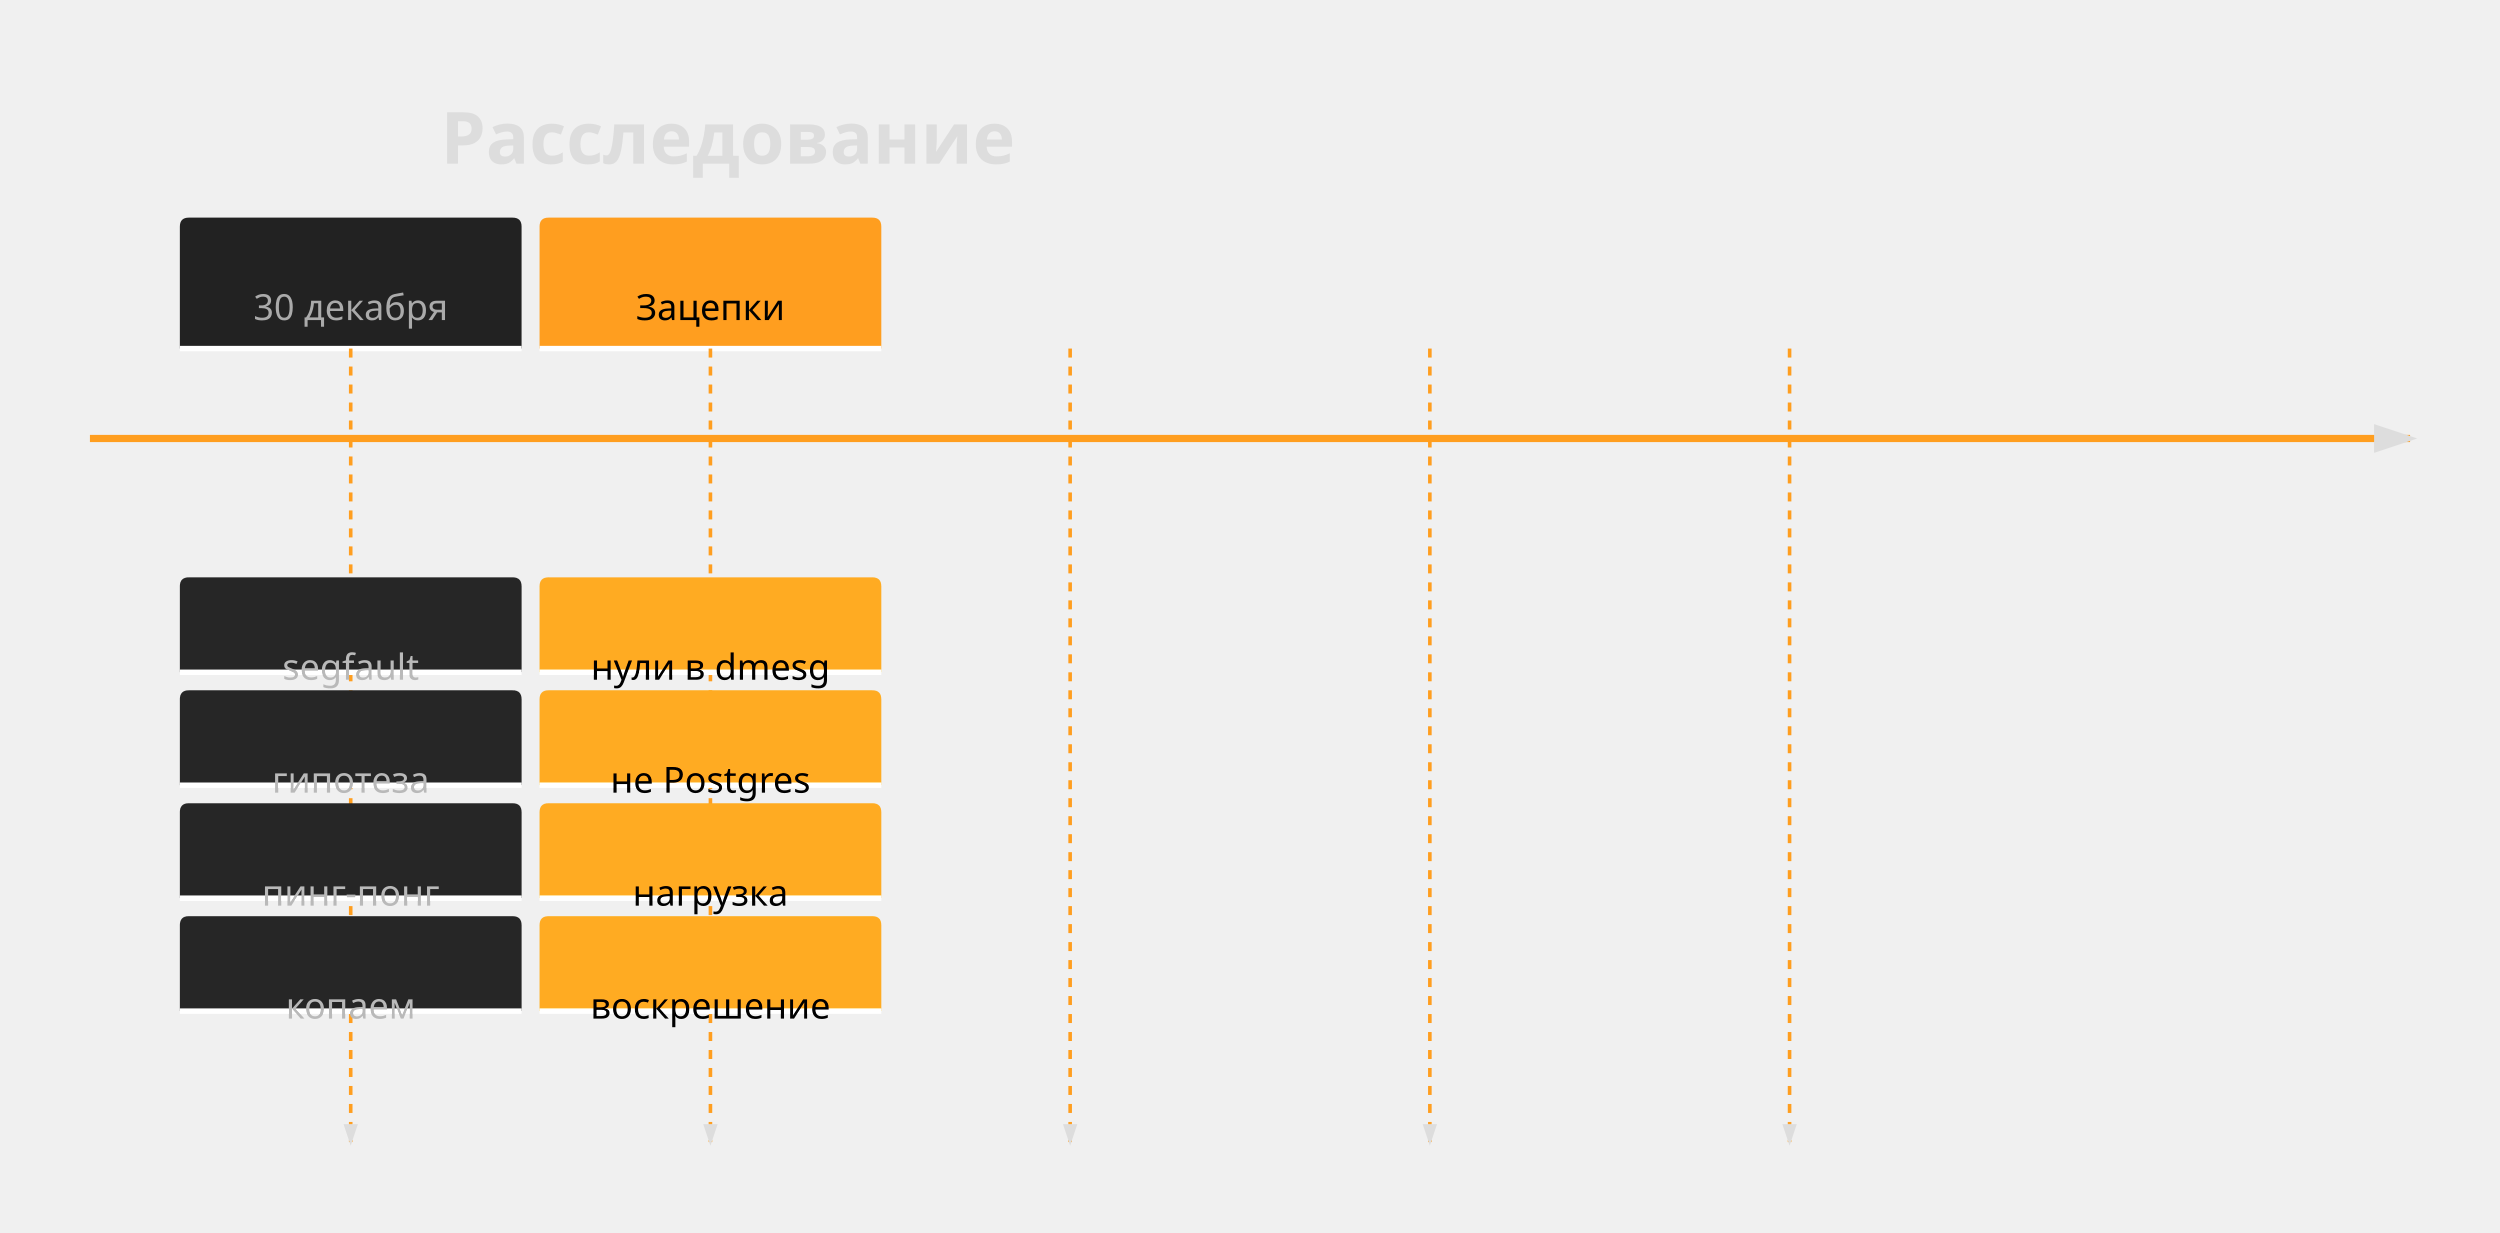
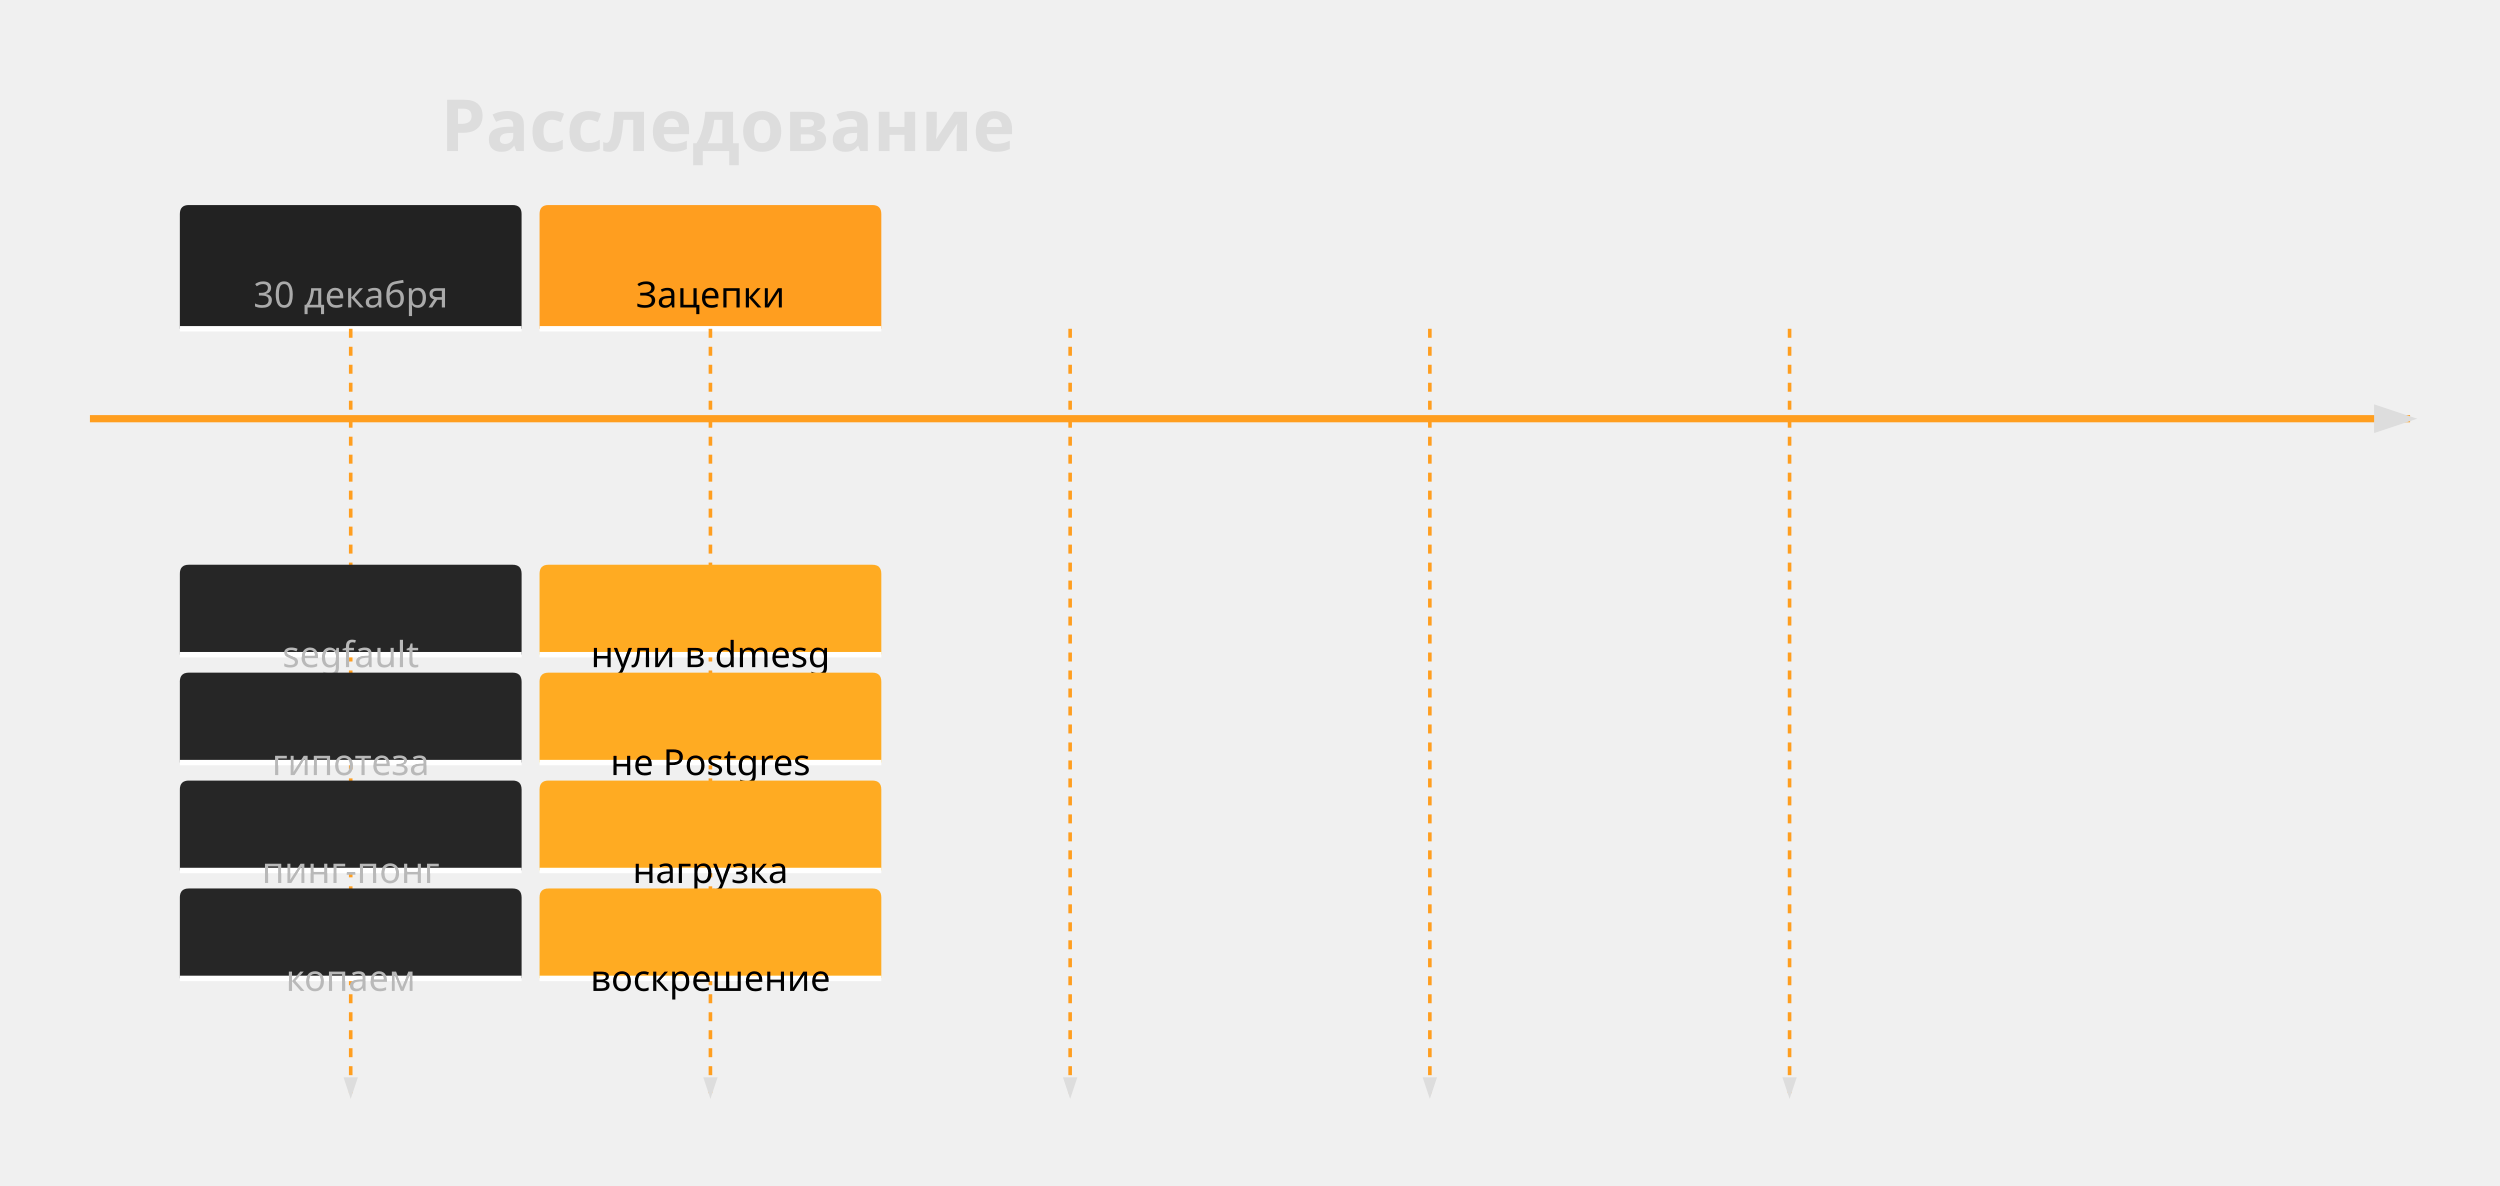
- <svg xmlns="http://www.w3.org/2000/svg" id="my-svg" width="100%" style="max-width: 1390px; background-color: transparent;" viewBox="100 -71 1390 685" role="graphics-document document" aria-roledescription="timeline">
-   <style>#my-svg{font-family:verdana;font-size:20px;fill:#ddd;}@keyframes edge-animation-frame{from{stroke-dashoffset:0;}}@keyframes dash{to{stroke-dashoffset:0;}}#my-svg .edge-animation-slow{stroke-dasharray:9,5!important;stroke-dashoffset:900;animation:dash 50s linear infinite;stroke-linecap:round;}#my-svg .edge-animation-fast{stroke-dasharray:9,5!important;stroke-dashoffset:900;animation:dash 20s linear infinite;stroke-linecap:round;}#my-svg .error-icon{fill:#111111;}#my-svg .error-text{fill:#fff;stroke:#fff;}#my-svg .edge-thickness-normal{stroke-width:1px;}#my-svg .edge-thickness-thick{stroke-width:3.5px;}#my-svg .edge-pattern-solid{stroke-dasharray:0;}#my-svg .edge-thickness-invisible{stroke-width:0;fill:none;}#my-svg .edge-pattern-dashed{stroke-dasharray:3;}#my-svg .edge-pattern-dotted{stroke-dasharray:2;}#my-svg .marker{fill:#ff9e1f;stroke:#ff9e1f;}#my-svg .marker.cross{stroke:#ff9e1f;}#my-svg svg{font-family:verdana;font-size:20px;}#my-svg p{margin:0;}#my-svg .edge{stroke-width:3;}#my-svg .section--1 rect,#my-svg .section--1 path,#my-svg .section--1 circle,#my-svg .section--1 path{fill:#222;}#my-svg .section--1 text{fill:#aaa;}#my-svg .node-icon--1{font-size:40px;color:#aaa;}#my-svg .section-edge--1{stroke:#222;}#my-svg .edge-depth--1{stroke-width:17;}#my-svg .section--1 line{stroke:#ffffff;stroke-width:3;}#my-svg .lineWrapper line{stroke:#aaa;}#my-svg .disabled,#my-svg .disabled circle,#my-svg .disabled text{fill:lightgray;}#my-svg .disabled text{fill:#efefef;}#my-svg .section-0 rect,#my-svg .section-0 path,#my-svg .section-0 circle,#my-svg .section-0 path{fill:#ff9e1f;}#my-svg .section-0 text{fill:#000;}#my-svg .node-icon-0{font-size:40px;color:#000;}#my-svg .section-edge-0{stroke:#ff9e1f;}#my-svg .edge-depth-0{stroke-width:14;}#my-svg .section-0 line{stroke:#ffffff;stroke-width:3;}#my-svg .lineWrapper line{stroke:#000;}#my-svg .disabled,#my-svg .disabled circle,#my-svg .disabled text{fill:lightgray;}#my-svg .disabled text{fill:#efefef;}#my-svg .section-1 rect,#my-svg .section-1 path,#my-svg .section-1 circle,#my-svg .section-1 path{fill:transparent;}#my-svg .section-1 text{fill:transparent;}#my-svg .node-icon-1{font-size:40px;color:transparent;}#my-svg .section-edge-1{stroke:transparent;}#my-svg .edge-depth-1{stroke-width:11;}#my-svg .section-1 line{stroke:rgba(255, 255, 255, 0);stroke-width:3;}#my-svg .lineWrapper line{stroke:transparent;}#my-svg .disabled,#my-svg .disabled circle,#my-svg .disabled text{fill:lightgray;}#my-svg .disabled text{fill:#efefef;}#my-svg .section-2 rect,#my-svg .section-2 path,#my-svg .section-2 circle,#my-svg .section-2 path{fill:transparent;}#my-svg .section-2 text{fill:transparent;}#my-svg .node-icon-2{font-size:40px;color:transparent;}#my-svg .section-edge-2{stroke:transparent;}#my-svg .edge-depth-2{stroke-width:8;}#my-svg .section-2 line{stroke:rgba(255, 255, 255, 0);stroke-width:3;}#my-svg .lineWrapper line{stroke:transparent;}#my-svg .disabled,#my-svg .disabled circle,#my-svg .disabled text{fill:lightgray;}#my-svg .disabled text{fill:#efefef;}#my-svg .section-3 rect,#my-svg .section-3 path,#my-svg .section-3 circle,#my-svg .section-3 path{fill:transparent;}#my-svg .section-3 text{fill:transparent;}#my-svg .node-icon-3{font-size:40px;color:transparent;}#my-svg .section-edge-3{stroke:transparent;}#my-svg .edge-depth-3{stroke-width:5;}#my-svg .section-3 line{stroke:rgba(255, 255, 255, 0);stroke-width:3;}#my-svg .lineWrapper line{stroke:transparent;}#my-svg .disabled,#my-svg .disabled circle,#my-svg .disabled text{fill:lightgray;}#my-svg .disabled text{fill:#efefef;}#my-svg .section-4 rect,#my-svg .section-4 path,#my-svg .section-4 circle,#my-svg .section-4 path{fill:transparent;}#my-svg .section-4 text{fill:transparent;}#my-svg .node-icon-4{font-size:40px;color:transparent;}#my-svg .section-edge-4{stroke:transparent;}#my-svg .edge-depth-4{stroke-width:2;}#my-svg .section-4 line{stroke:rgba(255, 255, 255, 0);stroke-width:3;}#my-svg .lineWrapper line{stroke:transparent;}#my-svg .disabled,#my-svg .disabled circle,#my-svg .disabled text{fill:lightgray;}#my-svg .disabled text{fill:#efefef;}#my-svg .section-5 rect,#my-svg .section-5 path,#my-svg .section-5 circle,#my-svg .section-5 path{fill:transparent;}#my-svg .section-5 text{fill:transparent;}#my-svg .node-icon-5{font-size:40px;color:transparent;}#my-svg .section-edge-5{stroke:transparent;}#my-svg .edge-depth-5{stroke-width:-1;}#my-svg .section-5 line{stroke:rgba(255, 255, 255, 0);stroke-width:3;}#my-svg .lineWrapper line{stroke:transparent;}#my-svg .disabled,#my-svg .disabled circle,#my-svg .disabled text{fill:lightgray;}#my-svg .disabled text{fill:#efefef;}#my-svg .section-6 rect,#my-svg .section-6 path,#my-svg .section-6 circle,#my-svg .section-6 path{fill:transparent;}#my-svg .section-6 text{fill:transparent;}#my-svg .node-icon-6{font-size:40px;color:transparent;}#my-svg .section-edge-6{stroke:transparent;}#my-svg .edge-depth-6{stroke-width:-4;}#my-svg .section-6 line{stroke:rgba(255, 255, 255, 0);stroke-width:3;}#my-svg .lineWrapper line{stroke:transparent;}#my-svg .disabled,#my-svg .disabled circle,#my-svg .disabled text{fill:lightgray;}#my-svg .disabled text{fill:#efefef;}#my-svg .section-7 rect,#my-svg .section-7 path,#my-svg .section-7 circle,#my-svg .section-7 path{fill:transparent;}#my-svg .section-7 text{fill:transparent;}#my-svg .node-icon-7{font-size:40px;color:transparent;}#my-svg .section-edge-7{stroke:transparent;}#my-svg .edge-depth-7{stroke-width:-7;}#my-svg .section-7 line{stroke:rgba(255, 255, 255, 0);stroke-width:3;}#my-svg .lineWrapper line{stroke:transparent;}#my-svg .disabled,#my-svg .disabled circle,#my-svg .disabled text{fill:lightgray;}#my-svg .disabled text{fill:#efefef;}#my-svg .section-8 rect,#my-svg .section-8 path,#my-svg .section-8 circle,#my-svg .section-8 path{fill:transparent;}#my-svg .section-8 text{fill:transparent;}#my-svg .node-icon-8{font-size:40px;color:transparent;}#my-svg .section-edge-8{stroke:transparent;}#my-svg .edge-depth-8{stroke-width:-10;}#my-svg .section-8 line{stroke:rgba(255, 255, 255, 0);stroke-width:3;}#my-svg .lineWrapper line{stroke:transparent;}#my-svg .disabled,#my-svg .disabled circle,#my-svg .disabled text{fill:lightgray;}#my-svg .disabled text{fill:#efefef;}#my-svg .section-9 rect,#my-svg .section-9 path,#my-svg .section-9 circle,#my-svg .section-9 path{fill:transparent;}#my-svg .section-9 text{fill:transparent;}#my-svg .node-icon-9{font-size:40px;color:transparent;}#my-svg .section-edge-9{stroke:transparent;}#my-svg .edge-depth-9{stroke-width:-13;}#my-svg .section-9 line{stroke:rgba(255, 255, 255, 0);stroke-width:3;}#my-svg .lineWrapper line{stroke:transparent;}#my-svg .disabled,#my-svg .disabled circle,#my-svg .disabled text{fill:lightgray;}#my-svg .disabled text{fill:#efefef;}#my-svg .section-10 rect,#my-svg .section-10 path,#my-svg .section-10 circle,#my-svg .section-10 path{fill:transparent;}#my-svg .section-10 text{fill:#ff9e1f;}#my-svg .node-icon-10{font-size:40px;color:#ff9e1f;}#my-svg .section-edge-10{stroke:transparent;}#my-svg .edge-depth-10{stroke-width:-16;}#my-svg .section-10 line{stroke:rgba(255, 255, 255, 0);stroke-width:3;}#my-svg .lineWrapper line{stroke:#ff9e1f;}#my-svg .disabled,#my-svg .disabled circle,#my-svg .disabled text{fill:lightgray;}#my-svg .disabled text{fill:#efefef;}#my-svg .section-root rect,#my-svg .section-root path,#my-svg .section-root circle{fill:hsl(34.018, 100%, 81.078%);}#my-svg .section-root text{fill:black;}#my-svg .icon-container{height:100%;display:flex;justify-content:center;align-items:center;}#my-svg .edge{fill:none;}#my-svg .eventWrapper{filter:brightness(120%);}#my-svg :root{--mermaid-font-family:"trebuchet ms",verdana,arial,sans-serif;}</style>
+ <svg xmlns="http://www.w3.org/2000/svg" id="my-svg" width="100%" style="max-width: 1390px; background-color: transparent;" viewBox="100 -64 1390 659" role="graphics-document document" aria-roledescription="timeline">
+   <style>#my-svg{font-family:verdana;font-size:20px;fill:#ddd;}@keyframes edge-animation-frame{from{stroke-dashoffset:0;}}@keyframes dash{to{stroke-dashoffset:0;}}#my-svg .edge-animation-slow{stroke-dasharray:9,5!important;stroke-dashoffset:900;animation:dash 50s linear infinite;stroke-linecap:round;}#my-svg .edge-animation-fast{stroke-dasharray:9,5!important;stroke-dashoffset:900;animation:dash 20s linear infinite;stroke-linecap:round;}#my-svg .error-icon{fill:#111111;}#my-svg .error-text{fill:#fff;stroke:#fff;}#my-svg .edge-thickness-normal{stroke-width:1px;}#my-svg .edge-thickness-thick{stroke-width:3.5px;}#my-svg .edge-pattern-solid{stroke-dasharray:0;}#my-svg .edge-thickness-invisible{stroke-width:0;fill:none;}#my-svg .edge-pattern-dashed{stroke-dasharray:3;}#my-svg .edge-pattern-dotted{stroke-dasharray:2;}#my-svg .marker{fill:#ff9e1f;stroke:#ff9e1f;}#my-svg .marker.cross{stroke:#ff9e1f;}#my-svg svg{font-family:verdana;font-size:20px;}#my-svg p{margin:0;}#my-svg .edge{stroke-width:3;}#my-svg .section--1 rect,#my-svg .section--1 path,#my-svg .section--1 circle,#my-svg .section--1 path{fill:#222;}#my-svg .section--1 text{fill:#aaa;}#my-svg .node-icon--1{font-size:40px;color:#aaa;}#my-svg .section-edge--1{stroke:#222;}#my-svg .edge-depth--1{stroke-width:17;}#my-svg .section--1 line{stroke:#ffffff;stroke-width:3;}#my-svg .lineWrapper line{stroke:#aaa;}#my-svg .disabled,#my-svg .disabled circle,#my-svg .disabled text{fill:#111111;}#my-svg .disabled text{fill:#333;}#my-svg .section-0 rect,#my-svg .section-0 path,#my-svg .section-0 circle,#my-svg .section-0 path{fill:#ff9e1f;}#my-svg .section-0 text{fill:#000;}#my-svg .node-icon-0{font-size:40px;color:#000;}#my-svg .section-edge-0{stroke:#ff9e1f;}#my-svg .edge-depth-0{stroke-width:14;}#my-svg .section-0 line{stroke:#ffffff;stroke-width:3;}#my-svg .lineWrapper line{stroke:#000;}#my-svg .disabled,#my-svg .disabled circle,#my-svg .disabled text{fill:#111111;}#my-svg .disabled text{fill:#333;}#my-svg .section-1 rect,#my-svg .section-1 path,#my-svg .section-1 circle,#my-svg .section-1 path{fill:transparent;}#my-svg .section-1 text{fill:transparent;}#my-svg .node-icon-1{font-size:40px;color:transparent;}#my-svg .section-edge-1{stroke:transparent;}#my-svg .edge-depth-1{stroke-width:11;}#my-svg .section-1 line{stroke:rgba(255, 255, 255, 0);stroke-width:3;}#my-svg .lineWrapper line{stroke:transparent;}#my-svg .disabled,#my-svg .disabled circle,#my-svg .disabled text{fill:#111111;}#my-svg .disabled text{fill:#333;}#my-svg .section-2 rect,#my-svg .section-2 path,#my-svg .section-2 circle,#my-svg .section-2 path{fill:transparent;}#my-svg .section-2 text{fill:transparent;}#my-svg .node-icon-2{font-size:40px;color:transparent;}#my-svg .section-edge-2{stroke:transparent;}#my-svg .edge-depth-2{stroke-width:8;}#my-svg .section-2 line{stroke:rgba(255, 255, 255, 0);stroke-width:3;}#my-svg .lineWrapper line{stroke:transparent;}#my-svg .disabled,#my-svg .disabled circle,#my-svg .disabled text{fill:#111111;}#my-svg .disabled text{fill:#333;}#my-svg .section-3 rect,#my-svg .section-3 path,#my-svg .section-3 circle,#my-svg .section-3 path{fill:transparent;}#my-svg .section-3 text{fill:transparent;}#my-svg .node-icon-3{font-size:40px;color:transparent;}#my-svg .section-edge-3{stroke:transparent;}#my-svg .edge-depth-3{stroke-width:5;}#my-svg .section-3 line{stroke:rgba(255, 255, 255, 0);stroke-width:3;}#my-svg .lineWrapper line{stroke:transparent;}#my-svg .disabled,#my-svg .disabled circle,#my-svg .disabled text{fill:#111111;}#my-svg .disabled text{fill:#333;}#my-svg .section-4 rect,#my-svg .section-4 path,#my-svg .section-4 circle,#my-svg .section-4 path{fill:transparent;}#my-svg .section-4 text{fill:transparent;}#my-svg .node-icon-4{font-size:40px;color:transparent;}#my-svg .section-edge-4{stroke:transparent;}#my-svg .edge-depth-4{stroke-width:2;}#my-svg .section-4 line{stroke:rgba(255, 255, 255, 0);stroke-width:3;}#my-svg .lineWrapper line{stroke:transparent;}#my-svg .disabled,#my-svg .disabled circle,#my-svg .disabled text{fill:#111111;}#my-svg .disabled text{fill:#333;}#my-svg .section-5 rect,#my-svg .section-5 path,#my-svg .section-5 circle,#my-svg .section-5 path{fill:transparent;}#my-svg .section-5 text{fill:transparent;}#my-svg .node-icon-5{font-size:40px;color:transparent;}#my-svg .section-edge-5{stroke:transparent;}#my-svg .edge-depth-5{stroke-width:-1;}#my-svg .section-5 line{stroke:rgba(255, 255, 255, 0);stroke-width:3;}#my-svg .lineWrapper line{stroke:transparent;}#my-svg .disabled,#my-svg .disabled circle,#my-svg .disabled text{fill:#111111;}#my-svg .disabled text{fill:#333;}#my-svg .section-6 rect,#my-svg .section-6 path,#my-svg .section-6 circle,#my-svg .section-6 path{fill:transparent;}#my-svg .section-6 text{fill:transparent;}#my-svg .node-icon-6{font-size:40px;color:transparent;}#my-svg .section-edge-6{stroke:transparent;}#my-svg .edge-depth-6{stroke-width:-4;}#my-svg .section-6 line{stroke:rgba(255, 255, 255, 0);stroke-width:3;}#my-svg .lineWrapper line{stroke:transparent;}#my-svg .disabled,#my-svg .disabled circle,#my-svg .disabled text{fill:#111111;}#my-svg .disabled text{fill:#333;}#my-svg .section-7 rect,#my-svg .section-7 path,#my-svg .section-7 circle,#my-svg .section-7 path{fill:transparent;}#my-svg .section-7 text{fill:transparent;}#my-svg .node-icon-7{font-size:40px;color:transparent;}#my-svg .section-edge-7{stroke:transparent;}#my-svg .edge-depth-7{stroke-width:-7;}#my-svg .section-7 line{stroke:rgba(255, 255, 255, 0);stroke-width:3;}#my-svg .lineWrapper line{stroke:transparent;}#my-svg .disabled,#my-svg .disabled circle,#my-svg .disabled text{fill:#111111;}#my-svg .disabled text{fill:#333;}#my-svg .section-8 rect,#my-svg .section-8 path,#my-svg .section-8 circle,#my-svg .section-8 path{fill:transparent;}#my-svg .section-8 text{fill:transparent;}#my-svg .node-icon-8{font-size:40px;color:transparent;}#my-svg .section-edge-8{stroke:transparent;}#my-svg .edge-depth-8{stroke-width:-10;}#my-svg .section-8 line{stroke:rgba(255, 255, 255, 0);stroke-width:3;}#my-svg .lineWrapper line{stroke:transparent;}#my-svg .disabled,#my-svg .disabled circle,#my-svg .disabled text{fill:#111111;}#my-svg .disabled text{fill:#333;}#my-svg .section-9 rect,#my-svg .section-9 path,#my-svg .section-9 circle,#my-svg .section-9 path{fill:transparent;}#my-svg .section-9 text{fill:transparent;}#my-svg .node-icon-9{font-size:40px;color:transparent;}#my-svg .section-edge-9{stroke:transparent;}#my-svg .edge-depth-9{stroke-width:-13;}#my-svg .section-9 line{stroke:rgba(255, 255, 255, 0);stroke-width:3;}#my-svg .lineWrapper line{stroke:transparent;}#my-svg .disabled,#my-svg .disabled circle,#my-svg .disabled text{fill:#111111;}#my-svg .disabled text{fill:#333;}#my-svg .section-10 rect,#my-svg .section-10 path,#my-svg .section-10 circle,#my-svg .section-10 path{fill:transparent;}#my-svg .section-10 text{fill:#ff9e1f;}#my-svg .node-icon-10{font-size:40px;color:#ff9e1f;}#my-svg .section-edge-10{stroke:transparent;}#my-svg .edge-depth-10{stroke-width:-16;}#my-svg .section-10 line{stroke:rgba(255, 255, 255, 0);stroke-width:3;}#my-svg .lineWrapper line{stroke:#ff9e1f;}#my-svg .disabled,#my-svg .disabled circle,#my-svg .disabled text{fill:#111111;}#my-svg .disabled text{fill:#333;}#my-svg .section--1[data-look="neo"] rect,#my-svg .section--1[data-look="neo"] path,#my-svg .section--1[data-look="neo"] circle{fill:#111111;stroke:url(#my-svg-gradient);stroke-width:2;}#my-svg .section--1[data-look="neo"] line{stroke:url(#my-svg-gradient);stroke-width:2;}#my-svg .section-0[data-look="neo"] rect,#my-svg .section-0[data-look="neo"] path,#my-svg .section-0[data-look="neo"] circle{fill:#111111;stroke:url(#my-svg-gradient);stroke-width:2;}#my-svg .section-0[data-look="neo"] line{stroke:url(#my-svg-gradient);stroke-width:2;}#my-svg .section-1[data-look="neo"] rect,#my-svg .section-1[data-look="neo"] path,#my-svg .section-1[data-look="neo"] circle{fill:#111111;stroke:url(#my-svg-gradient);stroke-width:2;}#my-svg .section-1[data-look="neo"] line{stroke:url(#my-svg-gradient);stroke-width:2;}#my-svg .section-2[data-look="neo"] rect,#my-svg .section-2[data-look="neo"] path,#my-svg .section-2[data-look="neo"] circle{fill:#111111;stroke:url(#my-svg-gradient);stroke-width:2;}#my-svg .section-2[data-look="neo"] line{stroke:url(#my-svg-gradient);stroke-width:2;}#my-svg .section-3[data-look="neo"] rect,#my-svg .section-3[data-look="neo"] path,#my-svg .section-3[data-look="neo"] circle{fill:#111111;stroke:url(#my-svg-gradient);stroke-width:2;}#my-svg .section-3[data-look="neo"] line{stroke:url(#my-svg-gradient);stroke-width:2;}#my-svg .section-4[data-look="neo"] rect,#my-svg .section-4[data-look="neo"] path,#my-svg .section-4[data-look="neo"] circle{fill:#111111;stroke:url(#my-svg-gradient);stroke-width:2;}#my-svg .section-4[data-look="neo"] line{stroke:url(#my-svg-gradient);stroke-width:2;}#my-svg .section-5[data-look="neo"] rect,#my-svg .section-5[data-look="neo"] path,#my-svg .section-5[data-look="neo"] circle{fill:#111111;stroke:url(#my-svg-gradient);stroke-width:2;}#my-svg .section-5[data-look="neo"] line{stroke:url(#my-svg-gradient);stroke-width:2;}#my-svg .section-6[data-look="neo"] rect,#my-svg .section-6[data-look="neo"] path,#my-svg .section-6[data-look="neo"] circle{fill:#111111;stroke:url(#my-svg-gradient);stroke-width:2;}#my-svg .section-6[data-look="neo"] line{stroke:url(#my-svg-gradient);stroke-width:2;}#my-svg .section-7[data-look="neo"] rect,#my-svg .section-7[data-look="neo"] path,#my-svg .section-7[data-look="neo"] circle{fill:#111111;stroke:url(#my-svg-gradient);stroke-width:2;}#my-svg .section-7[data-look="neo"] line{stroke:url(#my-svg-gradient);stroke-width:2;}#my-svg .section-8[data-look="neo"] rect,#my-svg .section-8[data-look="neo"] path,#my-svg .section-8[data-look="neo"] circle{fill:#111111;stroke:url(#my-svg-gradient);stroke-width:2;}#my-svg .section-8[data-look="neo"] line{stroke:url(#my-svg-gradient);stroke-width:2;}#my-svg .section-9[data-look="neo"] rect,#my-svg .section-9[data-look="neo"] path,#my-svg .section-9[data-look="neo"] circle{fill:#111111;stroke:url(#my-svg-gradient);stroke-width:2;}#my-svg .section-9[data-look="neo"] line{stroke:url(#my-svg-gradient);stroke-width:2;}#my-svg .section-10[data-look="neo"] rect,#my-svg .section-10[data-look="neo"] path,#my-svg .section-10[data-look="neo"] circle{fill:#111111;stroke:url(#my-svg-gradient);stroke-width:2;}#my-svg .section-10[data-look="neo"] line{stroke:url(#my-svg-gradient);stroke-width:2;}#my-svg .section-root rect,#my-svg .section-root path,#my-svg .section-root circle{fill:hsl(34.018, 100%, 81.078%);}#my-svg .section-root text{fill:black;}#my-svg .icon-container{height:100%;display:flex;justify-content:center;align-items:center;}#my-svg .edge{fill:none;}#my-svg .eventWrapper{filter:brightness(120%);}#my-svg .node .neo-node{stroke:#ff9e1f;}#my-svg [data-look="neo"].node rect,#my-svg [data-look="neo"].cluster rect,#my-svg [data-look="neo"].node polygon{stroke:url(#my-svg-gradient);filter:drop-shadow( 1px 2px 2px rgba(185,185,185,1));}#my-svg [data-look="neo"].node path{stroke:url(#my-svg-gradient);stroke-width:1px;}#my-svg [data-look="neo"].node .outer-path{filter:drop-shadow( 1px 2px 2px rgba(185,185,185,1));}#my-svg [data-look="neo"].node .neo-line path{stroke:#ff9e1f;filter:none;}#my-svg [data-look="neo"].node circle{stroke:url(#my-svg-gradient);filter:drop-shadow( 1px 2px 2px rgba(185,185,185,1));}#my-svg [data-look="neo"].node circle .state-start{fill:#000000;}#my-svg [data-look="neo"].icon-shape .icon{fill:url(#my-svg-gradient);filter:drop-shadow( 1px 2px 2px rgba(185,185,185,1));}#my-svg [data-look="neo"].icon-shape .icon-neo path{stroke:url(#my-svg-gradient);filter:drop-shadow( 1px 2px 2px rgba(185,185,185,1));}#my-svg :root{--mermaid-font-family:"trebuchet ms",verdana,arial,sans-serif;}</style>
  <g />
  <g />
  <defs>
-     <marker id="arrowhead" refX="5" refY="2" markerWidth="6" markerHeight="4" orient="auto">
+     <marker id="my-svg-arrowhead" refX="5" refY="2" markerWidth="6" markerHeight="4" orient="auto">
      <path d="M 0,0 V 4 L6,2 Z" />
    </marker>
  </defs>
  <g class="taskWrapper" transform="translate(200, 50)">
    <g class="timeline-node section--1">
      <g>
-         <path id="node-undefined" class="node-bkg node-undefined" d="M0 67.8 v-62.8 q0,-5 5,-5 h180 q5,0 5,5 v67.8 H0 Z" />
-         <line class="node-line--1" x1="0" y1="72.8" x2="190" y2="72.8" />
+         <path id="my-svg-node-0" class="node-bkg node-undefined" d="M0 63.8 v-58.8 q0,-5,5,-5 h180 q5,0,5,5 v63.8 H0 Z" />
+         <line class="node-line--1" x1="0" y1="68.8" x2="190" y2="68.8" />
      </g>
      <g transform="translate(95, 10)">
        <text dy="1em" alignment-baseline="middle" dominant-baseline="middle" text-anchor="middle">
          <tspan x="0" dy="1em">30   декабря</tspan>
        </text>
      </g>
    </g>
  </g>
  <g class="lineWrapper">
-     <line x1="295" y1="122.8" x2="295" y2="564" stroke-width="2" stroke="black" marker-end="url(#arrowhead)" stroke-dasharray="5,5" />
+     <line x1="295" y1="118.8" x2="295" y2="545" stroke-width="2" stroke="black" marker-end="url(#my-svg-arrowhead)" stroke-dasharray="5,5" />
  </g>
  <g class="eventWrapper" transform="translate(200, 250)">
    <g class="timeline-node section--1">
      <g>
-         <path id="node-undefined" class="node-bkg node-undefined" d="M0 47.8 v-42.8 q0,-5 5,-5 h180 q5,0 5,5 v47.8 H0 Z" />
-         <line class="node-line--1" x1="0" y1="52.8" x2="190" y2="52.8" />
+         <path id="my-svg-node-1" class="node-bkg node-undefined" d="M0 45 v-40 q0,-5,5,-5 h180 q5,0,5,5 v45 H0 Z" />
+         <line class="node-line--1" x1="0" y1="50" x2="190" y2="50" />
      </g>
      <g transform="translate(95, 10)">
        <text dy="1em" alignment-baseline="middle" dominant-baseline="middle" text-anchor="middle">
          <tspan x="0" dy="1em">segfault</tspan>
        </text>
      </g>
    </g>
  </g>
-   <g class="eventWrapper" transform="translate(200, 312.8)">
-     <g class="timeline-node section--1">
-       <g>
-         <path id="node-undefined" class="node-bkg node-undefined" d="M0 47.8 v-42.8 q0,-5 5,-5 h180 q5,0 5,5 v47.8 H0 Z" />
-         <line class="node-line--1" x1="0" y1="52.8" x2="190" y2="52.8" />
+   <g class="eventWrapper" transform="translate(200, 310)">
+     <g class="timeline-node section--1">
+       <g>
+         <path id="my-svg-node-2" class="node-bkg node-undefined" d="M0 45 v-40 q0,-5,5,-5 h180 q5,0,5,5 v45 H0 Z" />
+         <line class="node-line--1" x1="0" y1="50" x2="190" y2="50" />
      </g>
      <g transform="translate(95, 10)">
        <text dy="1em" alignment-baseline="middle" dominant-baseline="middle" text-anchor="middle">
          <tspan x="0" dy="1em">гипотеза</tspan>
        </text>
      </g>
    </g>
  </g>
-   <g class="eventWrapper" transform="translate(200, 375.6)">
-     <g class="timeline-node section--1">
-       <g>
-         <path id="node-undefined" class="node-bkg node-undefined" d="M0 47.8 v-42.8 q0,-5 5,-5 h180 q5,0 5,5 v47.8 H0 Z" />
-         <line class="node-line--1" x1="0" y1="52.8" x2="190" y2="52.8" />
+   <g class="eventWrapper" transform="translate(200, 370)">
+     <g class="timeline-node section--1">
+       <g>
+         <path id="my-svg-node-3" class="node-bkg node-undefined" d="M0 45 v-40 q0,-5,5,-5 h180 q5,0,5,5 v45 H0 Z" />
+         <line class="node-line--1" x1="0" y1="50" x2="190" y2="50" />
      </g>
      <g transform="translate(95, 10)">
        <text dy="1em" alignment-baseline="middle" dominant-baseline="middle" text-anchor="middle">
          <tspan x="0" dy="1em">пинг-понг</tspan>
        </text>
      </g>
    </g>
  </g>
-   <g class="eventWrapper" transform="translate(200, 438.4)">
-     <g class="timeline-node section--1">
-       <g>
-         <path id="node-undefined" class="node-bkg node-undefined" d="M0 47.8 v-42.8 q0,-5 5,-5 h180 q5,0 5,5 v47.8 H0 Z" />
-         <line class="node-line--1" x1="0" y1="52.8" x2="190" y2="52.8" />
+   <g class="eventWrapper" transform="translate(200, 430)">
+     <g class="timeline-node section--1">
+       <g>
+         <path id="my-svg-node-4" class="node-bkg node-undefined" d="M0 45 v-40 q0,-5,5,-5 h180 q5,0,5,5 v45 H0 Z" />
+         <line class="node-line--1" x1="0" y1="50" x2="190" y2="50" />
      </g>
      <g transform="translate(95, 10)">
        <text dy="1em" alignment-baseline="middle" dominant-baseline="middle" text-anchor="middle">
          <tspan x="0" dy="1em">копаем</tspan>
        </text>
      </g>
    </g>
  </g>
  <g class="taskWrapper" transform="translate(400, 50)">
    <g class="timeline-node section-0">
      <g>
-         <path id="node-undefined" class="node-bkg node-undefined" d="M0 67.8 v-62.8 q0,-5 5,-5 h180 q5,0 5,5 v67.8 H0 Z" />
-         <line class="node-line-0" x1="0" y1="72.8" x2="190" y2="72.8" />
+         <path id="my-svg-node-5" class="node-bkg node-undefined" d="M0 63.8 v-58.8 q0,-5,5,-5 h180 q5,0,5,5 v63.8 H0 Z" />
+         <line class="node-line-0" x1="0" y1="68.8" x2="190" y2="68.8" />
      </g>
      <g transform="translate(95, 10)">
        <text dy="1em" alignment-baseline="middle" dominant-baseline="middle" text-anchor="middle">
          <tspan x="0" dy="1em">Зацепки</tspan>
        </text>
      </g>
    </g>
  </g>
  <g class="lineWrapper">
-     <line x1="495" y1="122.8" x2="495" y2="564" stroke-width="2" stroke="black" marker-end="url(#arrowhead)" stroke-dasharray="5,5" />
+     <line x1="495" y1="118.8" x2="495" y2="545" stroke-width="2" stroke="black" marker-end="url(#my-svg-arrowhead)" stroke-dasharray="5,5" />
  </g>
  <g class="eventWrapper" transform="translate(400, 250)">
    <g class="timeline-node section-0">
      <g>
-         <path id="node-undefined" class="node-bkg node-undefined" d="M0 47.8 v-42.8 q0,-5 5,-5 h180 q5,0 5,5 v47.8 H0 Z" />
-         <line class="node-line-0" x1="0" y1="52.8" x2="190" y2="52.8" />
+         <path id="my-svg-node-6" class="node-bkg node-undefined" d="M0 45 v-40 q0,-5,5,-5 h180 q5,0,5,5 v45 H0 Z" />
+         <line class="node-line-0" x1="0" y1="50" x2="190" y2="50" />
      </g>
      <g transform="translate(95, 10)">
        <text dy="1em" alignment-baseline="middle" dominant-baseline="middle" text-anchor="middle">
          <tspan x="0" dy="1em">нули   в   dmesg</tspan>
        </text>
      </g>
    </g>
  </g>
-   <g class="eventWrapper" transform="translate(400, 312.8)">
-     <g class="timeline-node section-0">
-       <g>
-         <path id="node-undefined" class="node-bkg node-undefined" d="M0 47.8 v-42.8 q0,-5 5,-5 h180 q5,0 5,5 v47.8 H0 Z" />
-         <line class="node-line-0" x1="0" y1="52.8" x2="190" y2="52.8" />
+   <g class="eventWrapper" transform="translate(400, 310)">
+     <g class="timeline-node section-0">
+       <g>
+         <path id="my-svg-node-7" class="node-bkg node-undefined" d="M0 45 v-40 q0,-5,5,-5 h180 q5,0,5,5 v45 H0 Z" />
+         <line class="node-line-0" x1="0" y1="50" x2="190" y2="50" />
      </g>
      <g transform="translate(95, 10)">
        <text dy="1em" alignment-baseline="middle" dominant-baseline="middle" text-anchor="middle">
          <tspan x="0" dy="1em">не   Postgres</tspan>
        </text>
      </g>
    </g>
  </g>
-   <g class="eventWrapper" transform="translate(400, 375.6)">
-     <g class="timeline-node section-0">
-       <g>
-         <path id="node-undefined" class="node-bkg node-undefined" d="M0 47.8 v-42.8 q0,-5 5,-5 h180 q5,0 5,5 v47.8 H0 Z" />
-         <line class="node-line-0" x1="0" y1="52.8" x2="190" y2="52.8" />
+   <g class="eventWrapper" transform="translate(400, 370)">
+     <g class="timeline-node section-0">
+       <g>
+         <path id="my-svg-node-8" class="node-bkg node-undefined" d="M0 45 v-40 q0,-5,5,-5 h180 q5,0,5,5 v45 H0 Z" />
+         <line class="node-line-0" x1="0" y1="50" x2="190" y2="50" />
      </g>
      <g transform="translate(95, 10)">
        <text dy="1em" alignment-baseline="middle" dominant-baseline="middle" text-anchor="middle">
          <tspan x="0" dy="1em">нагрузка</tspan>
        </text>
      </g>
    </g>
  </g>
-   <g class="eventWrapper" transform="translate(400, 438.4)">
-     <g class="timeline-node section-0">
-       <g>
-         <path id="node-undefined" class="node-bkg node-undefined" d="M0 47.8 v-42.8 q0,-5 5,-5 h180 q5,0 5,5 v47.8 H0 Z" />
-         <line class="node-line-0" x1="0" y1="52.8" x2="190" y2="52.8" />
+   <g class="eventWrapper" transform="translate(400, 430)">
+     <g class="timeline-node section-0">
+       <g>
+         <path id="my-svg-node-9" class="node-bkg node-undefined" d="M0 45 v-40 q0,-5,5,-5 h180 q5,0,5,5 v45 H0 Z" />
+         <line class="node-line-0" x1="0" y1="50" x2="190" y2="50" />
      </g>
      <g transform="translate(95, 10)">
        <text dy="1em" alignment-baseline="middle" dominant-baseline="middle" text-anchor="middle">
          <tspan x="0" dy="1em">воскрешение</tspan>
        </text>
      </g>
    </g>
  </g>
  <g class="taskWrapper" transform="translate(600, 50)">
    <g class="timeline-node section-1">
      <g>
-         <path id="node-undefined" class="node-bkg node-undefined" d="M0 67.8 v-62.8 q0,-5 5,-5 h180 q5,0 5,5 v67.8 H0 Z" />
-         <line class="node-line-1" x1="0" y1="72.8" x2="190" y2="72.8" />
+         <path id="my-svg-node-10" class="node-bkg node-undefined" d="M0 63.8 v-58.8 q0,-5,5,-5 h180 q5,0,5,5 v63.8 H0 Z" />
+         <line class="node-line-1" x1="0" y1="68.8" x2="190" y2="68.8" />
      </g>
      <g transform="translate(95, 10)">
        <text dy="1em" alignment-baseline="middle" dominant-baseline="middle" text-anchor="middle">
          <tspan x="0" dy="1em">Три   условия</tspan>
        </text>
      </g>
    </g>
  </g>
  <g class="lineWrapper">
-     <line x1="695" y1="122.8" x2="695" y2="564" stroke-width="2" stroke="black" marker-end="url(#arrowhead)" stroke-dasharray="5,5" />
+     <line x1="695" y1="118.8" x2="695" y2="545" stroke-width="2" stroke="black" marker-end="url(#my-svg-arrowhead)" stroke-dasharray="5,5" />
  </g>
  <g class="eventWrapper" transform="translate(600, 250)">
    <g class="timeline-node section-1">
      <g>
-         <path id="node-undefined" class="node-bkg node-undefined" d="M0 47.8 v-42.8 q0,-5 5,-5 h180 q5,0 5,5 v47.8 H0 Z" />
-         <line class="node-line-1" x1="0" y1="52.8" x2="190" y2="52.8" />
+         <path id="my-svg-node-11" class="node-bkg node-undefined" d="M0 45 v-40 q0,-5,5,-5 h180 q5,0,5,5 v45 H0 Z" />
+         <line class="node-line-1" x1="0" y1="50" x2="190" y2="50" />
      </g>
      <g transform="translate(95, 10)">
        <text dy="1em" alignment-baseline="middle" dominant-baseline="middle" text-anchor="middle">
          <tspan x="0" dy="1em">XFS</tspan>
        </text>
      </g>
    </g>
  </g>
-   <g class="eventWrapper" transform="translate(600, 312.8)">
-     <g class="timeline-node section-1">
-       <g>
-         <path id="node-undefined" class="node-bkg node-undefined" d="M0 47.8 v-42.8 q0,-5 5,-5 h180 q5,0 5,5 v47.8 H0 Z" />
-         <line class="node-line-1" x1="0" y1="52.8" x2="190" y2="52.8" />
+   <g class="eventWrapper" transform="translate(600, 310)">
+     <g class="timeline-node section-1">
+       <g>
+         <path id="my-svg-node-12" class="node-bkg node-undefined" d="M0 45 v-40 q0,-5,5,-5 h180 q5,0,5,5 v45 H0 Z" />
+         <line class="node-line-1" x1="0" y1="50" x2="190" y2="50" />
      </g>
      <g transform="translate(95, 10)">
        <text dy="1em" alignment-baseline="middle" dominant-baseline="middle" text-anchor="middle">
          <tspan x="0" dy="1em">init_on_free</tspan>
        </text>
      </g>
    </g>
  </g>
-   <g class="eventWrapper" transform="translate(600, 375.6)">
-     <g class="timeline-node section-1">
-       <g>
-         <path id="node-undefined" class="node-bkg node-undefined" d="M0 47.8 v-42.8 q0,-5 5,-5 h180 q5,0 5,5 v47.8 H0 Z" />
-         <line class="node-line-1" x1="0" y1="52.8" x2="190" y2="52.8" />
+   <g class="eventWrapper" transform="translate(600, 370)">
+     <g class="timeline-node section-1">
+       <g>
+         <path id="my-svg-node-13" class="node-bkg node-undefined" d="M0 45 v-40 q0,-5,5,-5 h180 q5,0,5,5 v45 H0 Z" />
+         <line class="node-line-1" x1="0" y1="50" x2="190" y2="50" />
      </g>
      <g transform="translate(95, 10)">
        <text dy="1em" alignment-baseline="middle" dominant-baseline="middle" text-anchor="middle">
          <tspan x="0" dy="1em">pressure</tspan>
        </text>
      </g>
    </g>
  </g>
-   <g class="eventWrapper" transform="translate(600, 438.4)">
-     <g class="timeline-node section-1">
-       <g>
-         <path id="node-undefined" class="node-bkg node-undefined" d="M0 47.8 v-42.8 q0,-5 5,-5 h180 q5,0 5,5 v47.8 H0 Z" />
-         <line class="node-line-1" x1="0" y1="52.8" x2="190" y2="52.8" />
+   <g class="eventWrapper" transform="translate(600, 430)">
+     <g class="timeline-node section-1">
+       <g>
+         <path id="my-svg-node-14" class="node-bkg node-undefined" d="M0 45 v-40 q0,-5,5,-5 h180 q5,0,5,5 v45 H0 Z" />
+         <line class="node-line-1" x1="0" y1="50" x2="190" y2="50" />
      </g>
      <g transform="translate(95, 10)">
        <text dy="1em" alignment-baseline="middle" dominant-baseline="middle" text-anchor="middle">
          <tspan x="0" dy="1em">лечилка</tspan>
        </text>
      </g>
    </g>
  </g>
  <g class="taskWrapper" transform="translate(800, 50)">
    <g class="timeline-node section-2">
      <g>
-         <path id="node-undefined" class="node-bkg node-undefined" d="M0 67.8 v-62.8 q0,-5 5,-5 h180 q5,0 5,5 v67.8 H0 Z" />
-         <line class="node-line-2" x1="0" y1="72.8" x2="190" y2="72.8" />
-       </g>
-       <g transform="translate(95, 10)">
-         <text dy="1em" alignment-baseline="middle" dominant-baseline="middle" text-anchor="middle">
-           <tspan x="0" dy="1em" />
-           <tspan x="0" dy="1.1em">Доказательство</tspan>
-         </text>
-       </g>
-     </g>
-   </g>
-   <g class="lineWrapper">
-     <line x1="895" y1="122.8" x2="895" y2="564" stroke-width="2" stroke="black" marker-end="url(#arrowhead)" stroke-dasharray="5,5" />
+         <path id="my-svg-node-15" class="node-bkg node-undefined" d="M0 63.8 v-58.8 q0,-5,5,-5 h180 q5,0,5,5 v63.8 H0 Z" />
+         <line class="node-line-2" x1="0" y1="68.8" x2="190" y2="68.8" />
+       </g>
+       <g transform="translate(95, 10)">
+         <text dy="1em" alignment-baseline="middle" dominant-baseline="middle" text-anchor="middle">
+           <tspan x="0" dy="1em">Доказательство</tspan>
+         </text>
+       </g>
+     </g>
+   </g>
+   <g class="lineWrapper">
+     <line x1="895" y1="118.8" x2="895" y2="545" stroke-width="2" stroke="black" marker-end="url(#my-svg-arrowhead)" stroke-dasharray="5,5" />
  </g>
  <g class="eventWrapper" transform="translate(800, 250)">
    <g class="timeline-node section-2">
      <g>
-         <path id="node-undefined" class="node-bkg node-undefined" d="M0 47.8 v-42.8 q0,-5 5,-5 h180 q5,0 5,5 v47.8 H0 Z" />
-         <line class="node-line-2" x1="0" y1="52.8" x2="190" y2="52.8" />
+         <path id="my-svg-node-16" class="node-bkg node-undefined" d="M0 45 v-40 q0,-5,5,-5 h180 q5,0,5,5 v45 H0 Z" />
+         <line class="node-line-2" x1="0" y1="50" x2="190" y2="50" />
      </g>
      <g transform="translate(95, 10)">
        <text dy="1em" alignment-baseline="middle" dominant-baseline="middle" text-anchor="middle">
          <tspan x="0" dy="1em">30   секунд</tspan>
        </text>
      </g>
    </g>
  </g>
-   <g class="eventWrapper" transform="translate(800, 312.8)">
-     <g class="timeline-node section-2">
-       <g>
-         <path id="node-undefined" class="node-bkg node-undefined" d="M0 47.8 v-42.8 q0,-5 5,-5 h180 q5,0 5,5 v47.8 H0 Z" />
-         <line class="node-line-2" x1="0" y1="52.8" x2="190" y2="52.8" />
+   <g class="eventWrapper" transform="translate(800, 310)">
+     <g class="timeline-node section-2">
+       <g>
+         <path id="my-svg-node-17" class="node-bkg node-undefined" d="M0 45 v-40 q0,-5,5,-5 h180 q5,0,5,5 v45 H0 Z" />
+         <line class="node-line-2" x1="0" y1="50" x2="190" y2="50" />
      </g>
      <g transform="translate(95, 10)">
        <text dy="1em" alignment-baseline="middle" dominant-baseline="middle" text-anchor="middle">
          <tspan x="0" dy="1em">два   теста</tspan>
        </text>
      </g>
    </g>
  </g>
-   <g class="eventWrapper" transform="translate(800, 375.6)">
-     <g class="timeline-node section-2">
-       <g>
-         <path id="node-undefined" class="node-bkg node-undefined" d="M0 47.8 v-42.8 q0,-5 5,-5 h180 q5,0 5,5 v47.8 H0 Z" />
-         <line class="node-line-2" x1="0" y1="52.8" x2="190" y2="52.8" />
+   <g class="eventWrapper" transform="translate(800, 370)">
+     <g class="timeline-node section-2">
+       <g>
+         <path id="my-svg-node-18" class="node-bkg node-undefined" d="M0 45 v-40 q0,-5,5,-5 h180 q5,0,5,5 v45 H0 Z" />
+         <line class="node-line-2" x1="0" y1="50" x2="190" y2="50" />
      </g>
      <g transform="translate(95, 10)">
        <text dy="1em" alignment-baseline="middle" dominant-baseline="middle" text-anchor="middle">
          <tspan x="0" dy="1em">git   bisect</tspan>
        </text>
      </g>
    </g>
  </g>
-   <g class="eventWrapper" transform="translate(800, 438.4)">
-     <g class="timeline-node section-2">
-       <g>
-         <path id="node-undefined" class="node-bkg node-undefined" d="M0 47.8 v-42.8 q0,-5 5,-5 h180 q5,0 5,5 v47.8 H0 Z" />
-         <line class="node-line-2" x1="0" y1="52.8" x2="190" y2="52.8" />
+   <g class="eventWrapper" transform="translate(800, 430)">
+     <g class="timeline-node section-2">
+       <g>
+         <path id="my-svg-node-19" class="node-bkg node-undefined" d="M0 45 v-40 q0,-5,5,-5 h180 q5,0,5,5 v45 H0 Z" />
+         <line class="node-line-2" x1="0" y1="50" x2="190" y2="50" />
      </g>
      <g transform="translate(95, 10)">
        <text dy="1em" alignment-baseline="middle" dominant-baseline="middle" text-anchor="middle">
          <tspan x="0" dy="1em">коммит</tspan>
        </text>
      </g>
    </g>
  </g>
  <g class="taskWrapper" transform="translate(1000, 50)">
    <g class="timeline-node section-3">
      <g>
-         <path id="node-undefined" class="node-bkg node-undefined" d="M0 67.8 v-62.8 q0,-5 5,-5 h180 q5,0 5,5 v67.8 H0 Z" />
-         <line class="node-line-3" x1="0" y1="72.8" x2="190" y2="72.8" />
+         <path id="my-svg-node-20" class="node-bkg node-undefined" d="M0 63.8 v-58.8 q0,-5,5,-5 h180 q5,0,5,5 v63.8 H0 Z" />
+         <line class="node-line-3" x1="0" y1="68.8" x2="190" y2="68.8" />
      </g>
      <g transform="translate(95, 10)">
        <text dy="1em" alignment-baseline="middle" dominant-baseline="middle" text-anchor="middle">
          <tspan x="0" dy="1em">Root   cause</tspan>
        </text>
      </g>
    </g>
  </g>
  <g class="lineWrapper">
-     <line x1="1095" y1="122.8" x2="1095" y2="564" stroke-width="2" stroke="black" marker-end="url(#arrowhead)" stroke-dasharray="5,5" />
+     <line x1="1095" y1="118.8" x2="1095" y2="545" stroke-width="2" stroke="black" marker-end="url(#my-svg-arrowhead)" stroke-dasharray="5,5" />
  </g>
  <g class="eventWrapper" transform="translate(1000, 250)">
    <g class="timeline-node section-3">
      <g>
-         <path id="node-undefined" class="node-bkg node-undefined" d="M0 47.8 v-42.8 q0,-5 5,-5 h180 q5,0 5,5 v47.8 H0 Z" />
-         <line class="node-line-3" x1="0" y1="52.8" x2="190" y2="52.8" />
+         <path id="my-svg-node-21" class="node-bkg node-undefined" d="M0 45 v-40 q0,-5,5,-5 h180 q5,0,5,5 v45 H0 Z" />
+         <line class="node-line-3" x1="0" y1="50" x2="190" y2="50" />
      </g>
      <g transform="translate(95, 10)">
        <text dy="1em" alignment-baseline="middle" dominant-baseline="middle" text-anchor="middle">
          <tspan x="0" dy="1em">race   condition</tspan>
        </text>
      </g>
    </g>
  </g>
-   <g class="eventWrapper" transform="translate(1000, 312.8)">
-     <g class="timeline-node section-3">
-       <g>
-         <path id="node-undefined" class="node-bkg node-undefined" d="M0 47.8 v-42.8 q0,-5 5,-5 h180 q5,0 5,5 v47.8 H0 Z" />
-         <line class="node-line-3" x1="0" y1="52.8" x2="190" y2="52.8" />
+   <g class="eventWrapper" transform="translate(1000, 310)">
+     <g class="timeline-node section-3">
+       <g>
+         <path id="my-svg-node-22" class="node-bkg node-undefined" d="M0 45 v-40 q0,-5,5,-5 h180 q5,0,5,5 v45 H0 Z" />
+         <line class="node-line-3" x1="0" y1="50" x2="190" y2="50" />
      </g>
      <g transform="translate(95, 10)">
        <text dy="1em" alignment-baseline="middle" dominant-baseline="middle" text-anchor="middle">
          <tspan x="0" dy="1em">фикс   6.9</tspan>
        </text>
      </g>
    </g>
  </g>
-   <g class="eventWrapper" transform="translate(1000, 375.6)">
-     <g class="timeline-node section-3">
-       <g>
-         <path id="node-undefined" class="node-bkg node-undefined" d="M0 47.8 v-42.8 q0,-5 5,-5 h180 q5,0 5,5 v47.8 H0 Z" />
-         <line class="node-line-3" x1="0" y1="52.8" x2="190" y2="52.8" />
+   <g class="eventWrapper" transform="translate(1000, 370)">
+     <g class="timeline-node section-3">
+       <g>
+         <path id="my-svg-node-23" class="node-bkg node-undefined" d="M0 45 v-40 q0,-5,5,-5 h180 q5,0,5,5 v45 H0 Z" />
+         <line class="node-line-3" x1="0" y1="50" x2="190" y2="50" />
      </g>
      <g transform="translate(95, 10)">
        <text dy="1em" alignment-baseline="middle" dominant-baseline="middle" text-anchor="middle">
          <tspan x="0" dy="1em">XZ   Utils</tspan>
        </text>
      </g>
    </g>
  </g>
-   <g class="eventWrapper" transform="translate(1000, 438.4)">
-     <g class="timeline-node section-3">
-       <g>
-         <path id="node-undefined" class="node-bkg node-undefined" d="M0 47.8 v-42.8 q0,-5 5,-5 h180 q5,0 5,5 v47.8 H0 Z" />
-         <line class="node-line-3" x1="0" y1="52.8" x2="190" y2="52.8" />
+   <g class="eventWrapper" transform="translate(1000, 430)">
+     <g class="timeline-node section-3">
+       <g>
+         <path id="my-svg-node-24" class="node-bkg node-undefined" d="M0 45 v-40 q0,-5,5,-5 h180 q5,0,5,5 v45 H0 Z" />
+         <line class="node-line-3" x1="0" y1="50" x2="190" y2="50" />
      </g>
      <g transform="translate(95, 10)">
        <text dy="1em" alignment-baseline="middle" dominant-baseline="middle" text-anchor="middle">
          <tspan x="0" dy="1em">бэкпорта   нет</tspan>
        </text>
      </g>
    </g>
  </g>
  <text x="345" font-size="4ex" font-weight="bold" y="20">Расследование</text>
  <g class="lineWrapper">
-     <line x1="150" y1="172.8" x2="1440" y2="172.8" stroke-width="4" stroke="black" marker-end="url(#arrowhead)" />
+     <line x1="150" y1="168.8" x2="1440" y2="168.8" stroke-width="4" stroke="black" marker-end="url(#my-svg-arrowhead)" />
  </g>
</svg>
